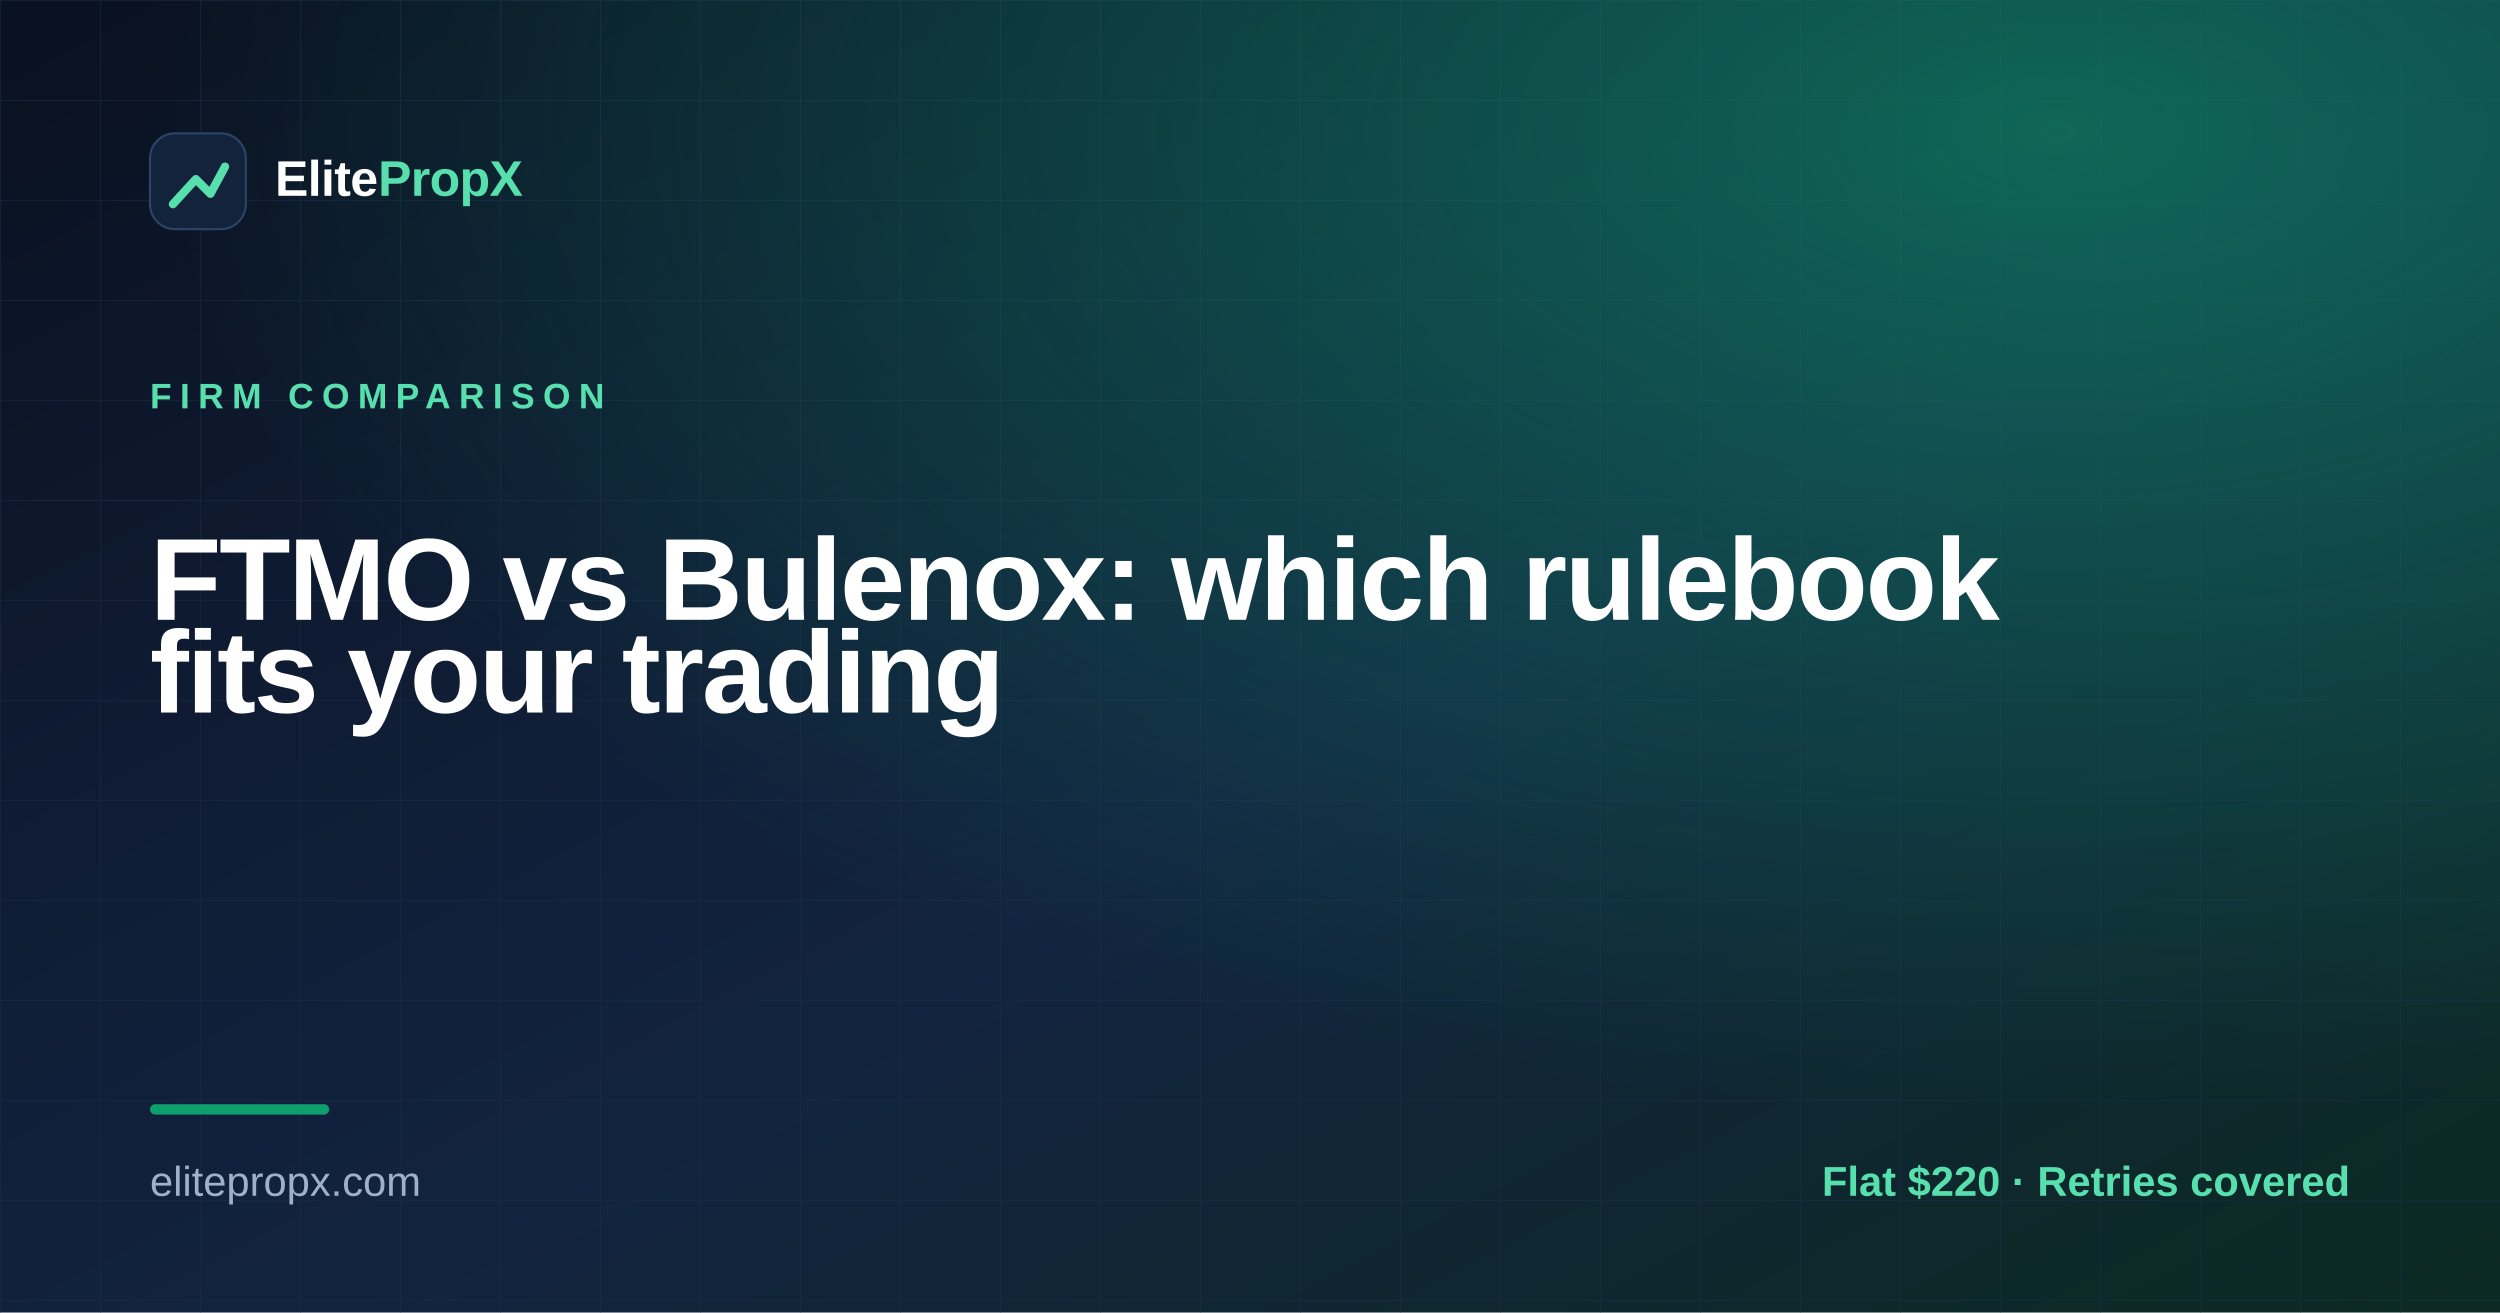
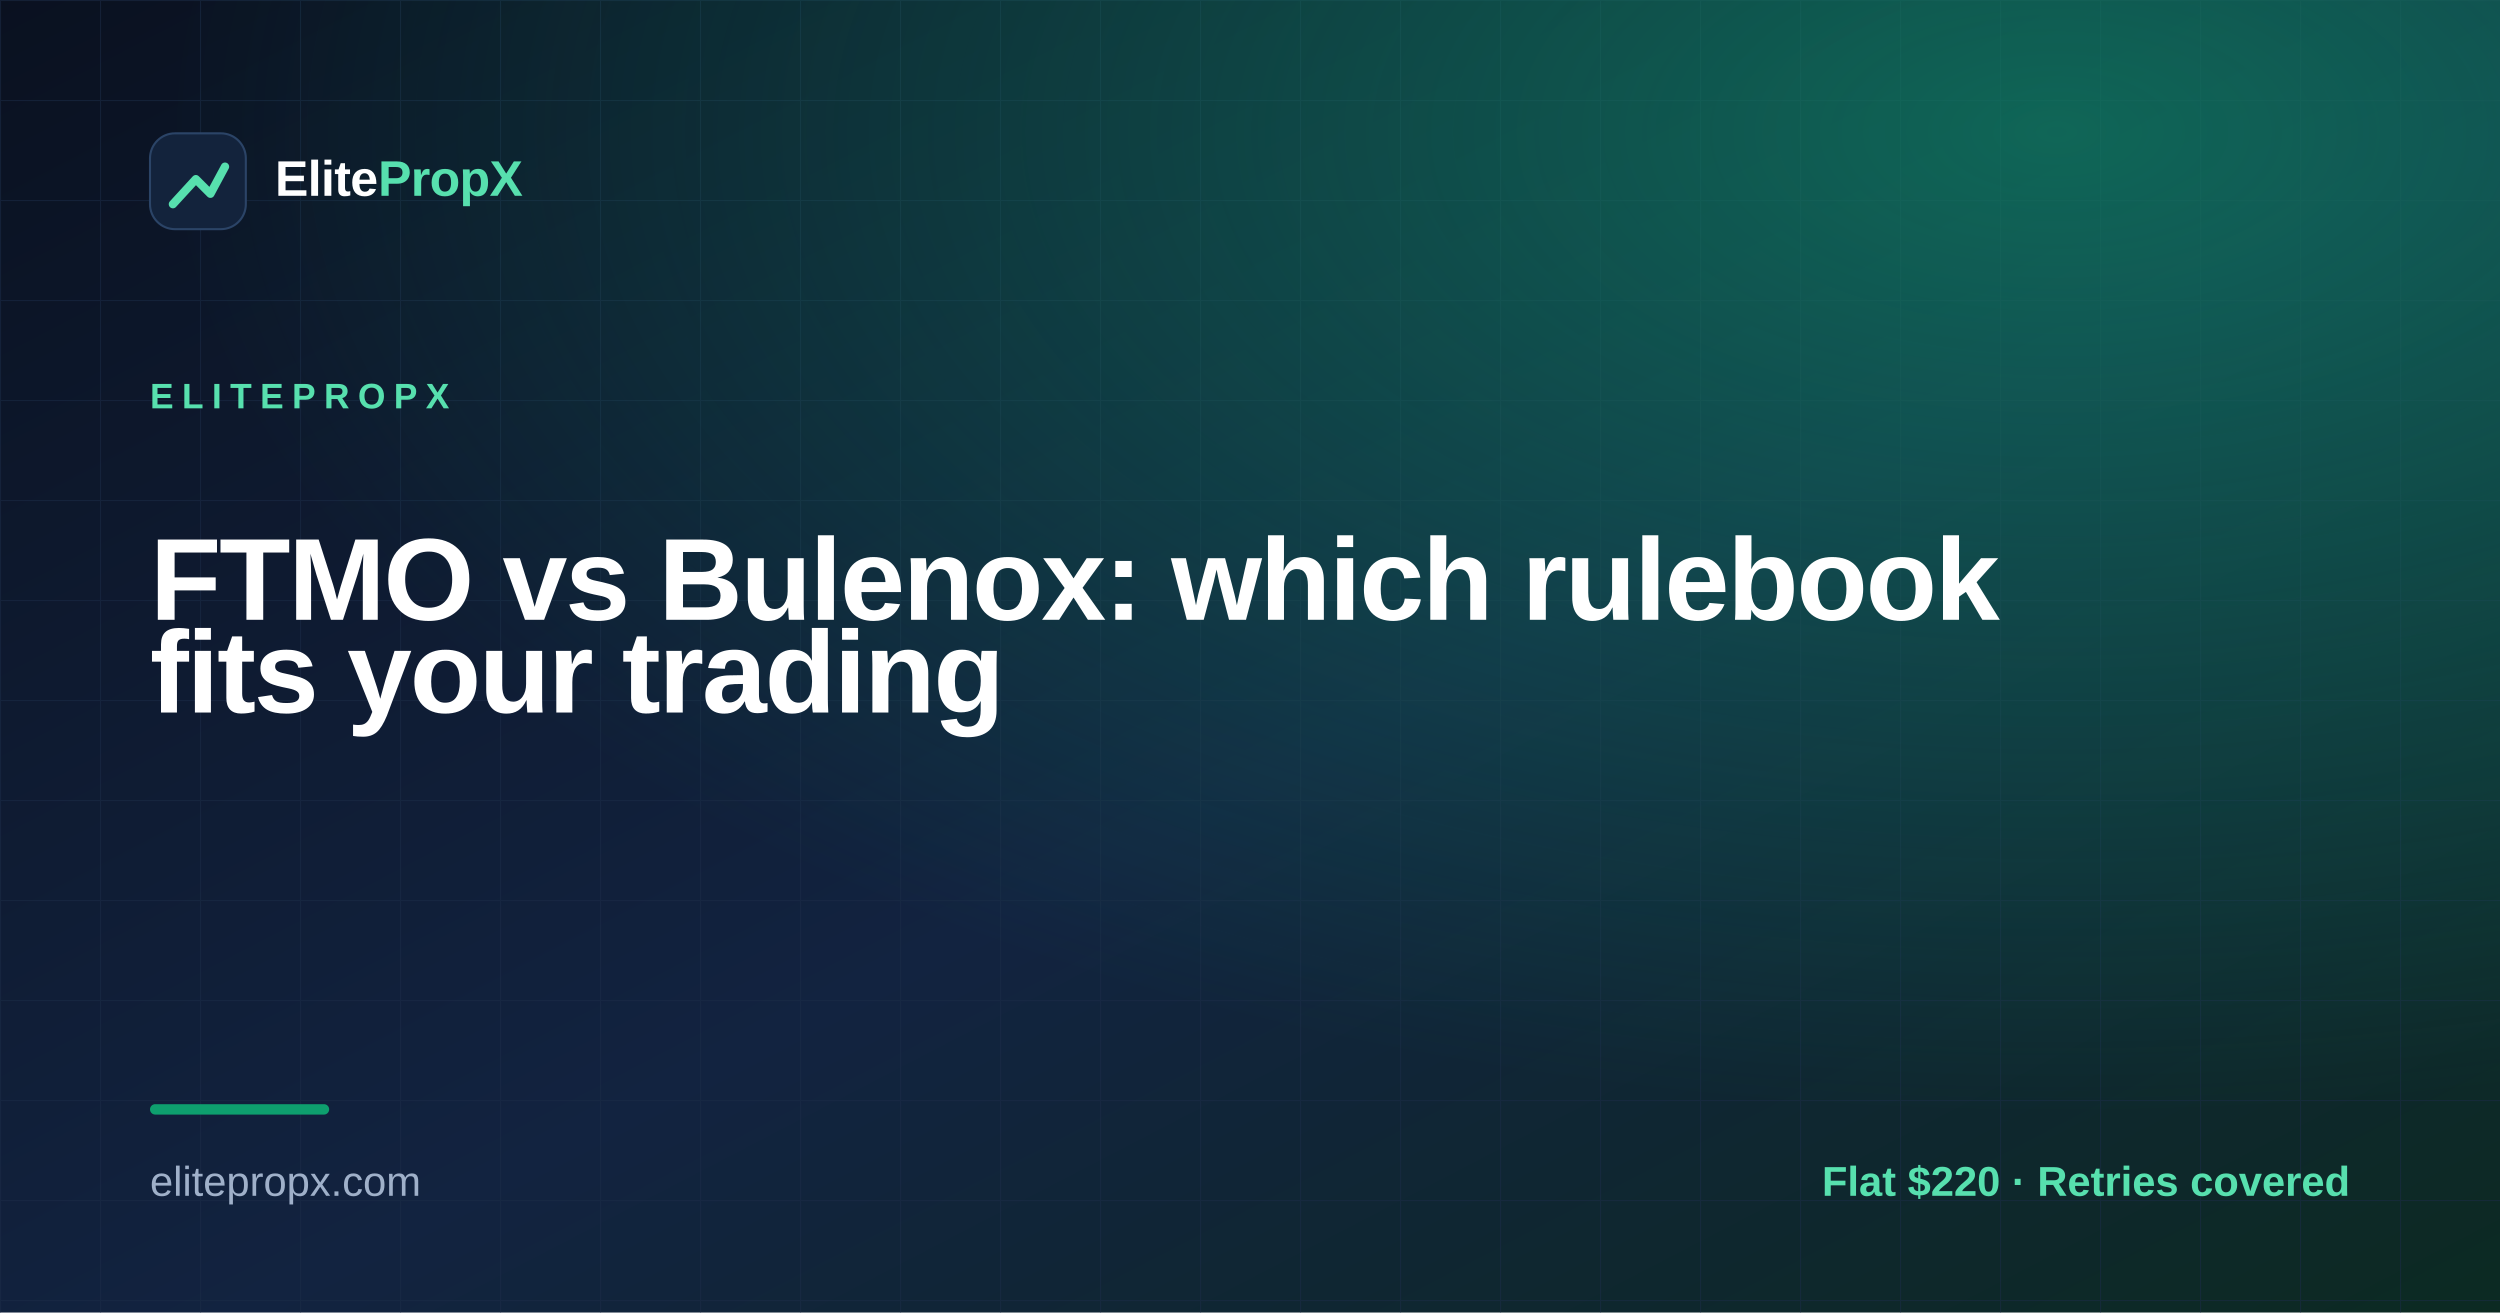
<svg xmlns="http://www.w3.org/2000/svg" width="1200" height="630" viewBox="0 0 1200 630" role="img" aria-label="FTMO vs Bulenox: which rulebook fits your trading" font-family="Arial, Helvetica, 'Segoe UI', sans-serif">
  <defs>
    <linearGradient id="bg" x1="0" y1="0" x2="1" y2="1">
      <stop offset="0" stop-color="#0a1120" />
      <stop offset="0.55" stop-color="#122340" />
      <stop offset="1" stop-color="#0c2a22" />
    </linearGradient>
    <radialGradient id="glow" cx="0.82" cy="0.1" r="0.75">
      <stop offset="0" stop-color="#0e9f6e" stop-opacity="0.55" />
      <stop offset="1" stop-color="#0e9f6e" stop-opacity="0" />
    </radialGradient>
    <pattern id="ogg" width="48" height="48" patternUnits="userSpaceOnUse">
      <path d="M 48 0 L 0 0 0 48" fill="none" stroke="#1b2c47" stroke-width="1" />
    </pattern>
  </defs>
  <rect width="1200" height="630" fill="url(#bg)" />
  <rect width="1200" height="630" fill="url(#ogg)" opacity="0.55" />
  <rect width="1200" height="630" fill="url(#glow)" />
  <g transform="translate(72,64)">
    <rect width="46" height="46" rx="12" fill="#13233c" stroke="#2b4467" />
    <path d="M11 34 L22 22 L29 29 L36 16" fill="none" stroke="#57e0ae" stroke-width="4" stroke-linecap="round" stroke-linejoin="round" />
  </g>
  <text x="132" y="94" font-family="Arial, Helvetica, 'Segoe UI', sans-serif" font-size="24" font-weight="800" fill="#ffffff" letter-spacing="-0.3">Elite<tspan fill="#57e0ae">PropX</tspan>
  </text>
-   <text x="72" y="196" font-family="Arial, Helvetica, 'Segoe UI', sans-serif" font-size="17" font-weight="800" fill="#57e0ae" letter-spacing="4">FIRM COMPARISON</text>
+   <text x="72" y="196" font-family="Arial, Helvetica, 'Segoe UI', sans-serif" font-size="17" font-weight="800" fill="#57e0ae" letter-spacing="4">ELITEPROPX</text>
  <text x="72" y="297.52" font-family="Arial, Helvetica, 'Segoe UI', sans-serif" font-size="56" font-weight="800" fill="#ffffff" letter-spacing="-1">FTMO vs Bulenox: which rulebook</text>
  <text x="72" y="342" font-family="Arial, Helvetica, 'Segoe UI', sans-serif" font-size="56" font-weight="800" fill="#ffffff" letter-spacing="-1">fits your trading</text>
  <rect x="72" y="530" width="86" height="5" rx="2.5" fill="#0e9f6e" />
  <text x="72" y="574" font-family="Arial, Helvetica, 'Segoe UI', sans-serif" font-size="20" fill="#9fb0c9">elitepropx.com</text>
  <text x="1128" y="574" font-family="Arial, Helvetica, 'Segoe UI', sans-serif" font-size="20" font-weight="700" fill="#57e0ae" text-anchor="end">Flat $220 · Retries covered</text>
</svg>
